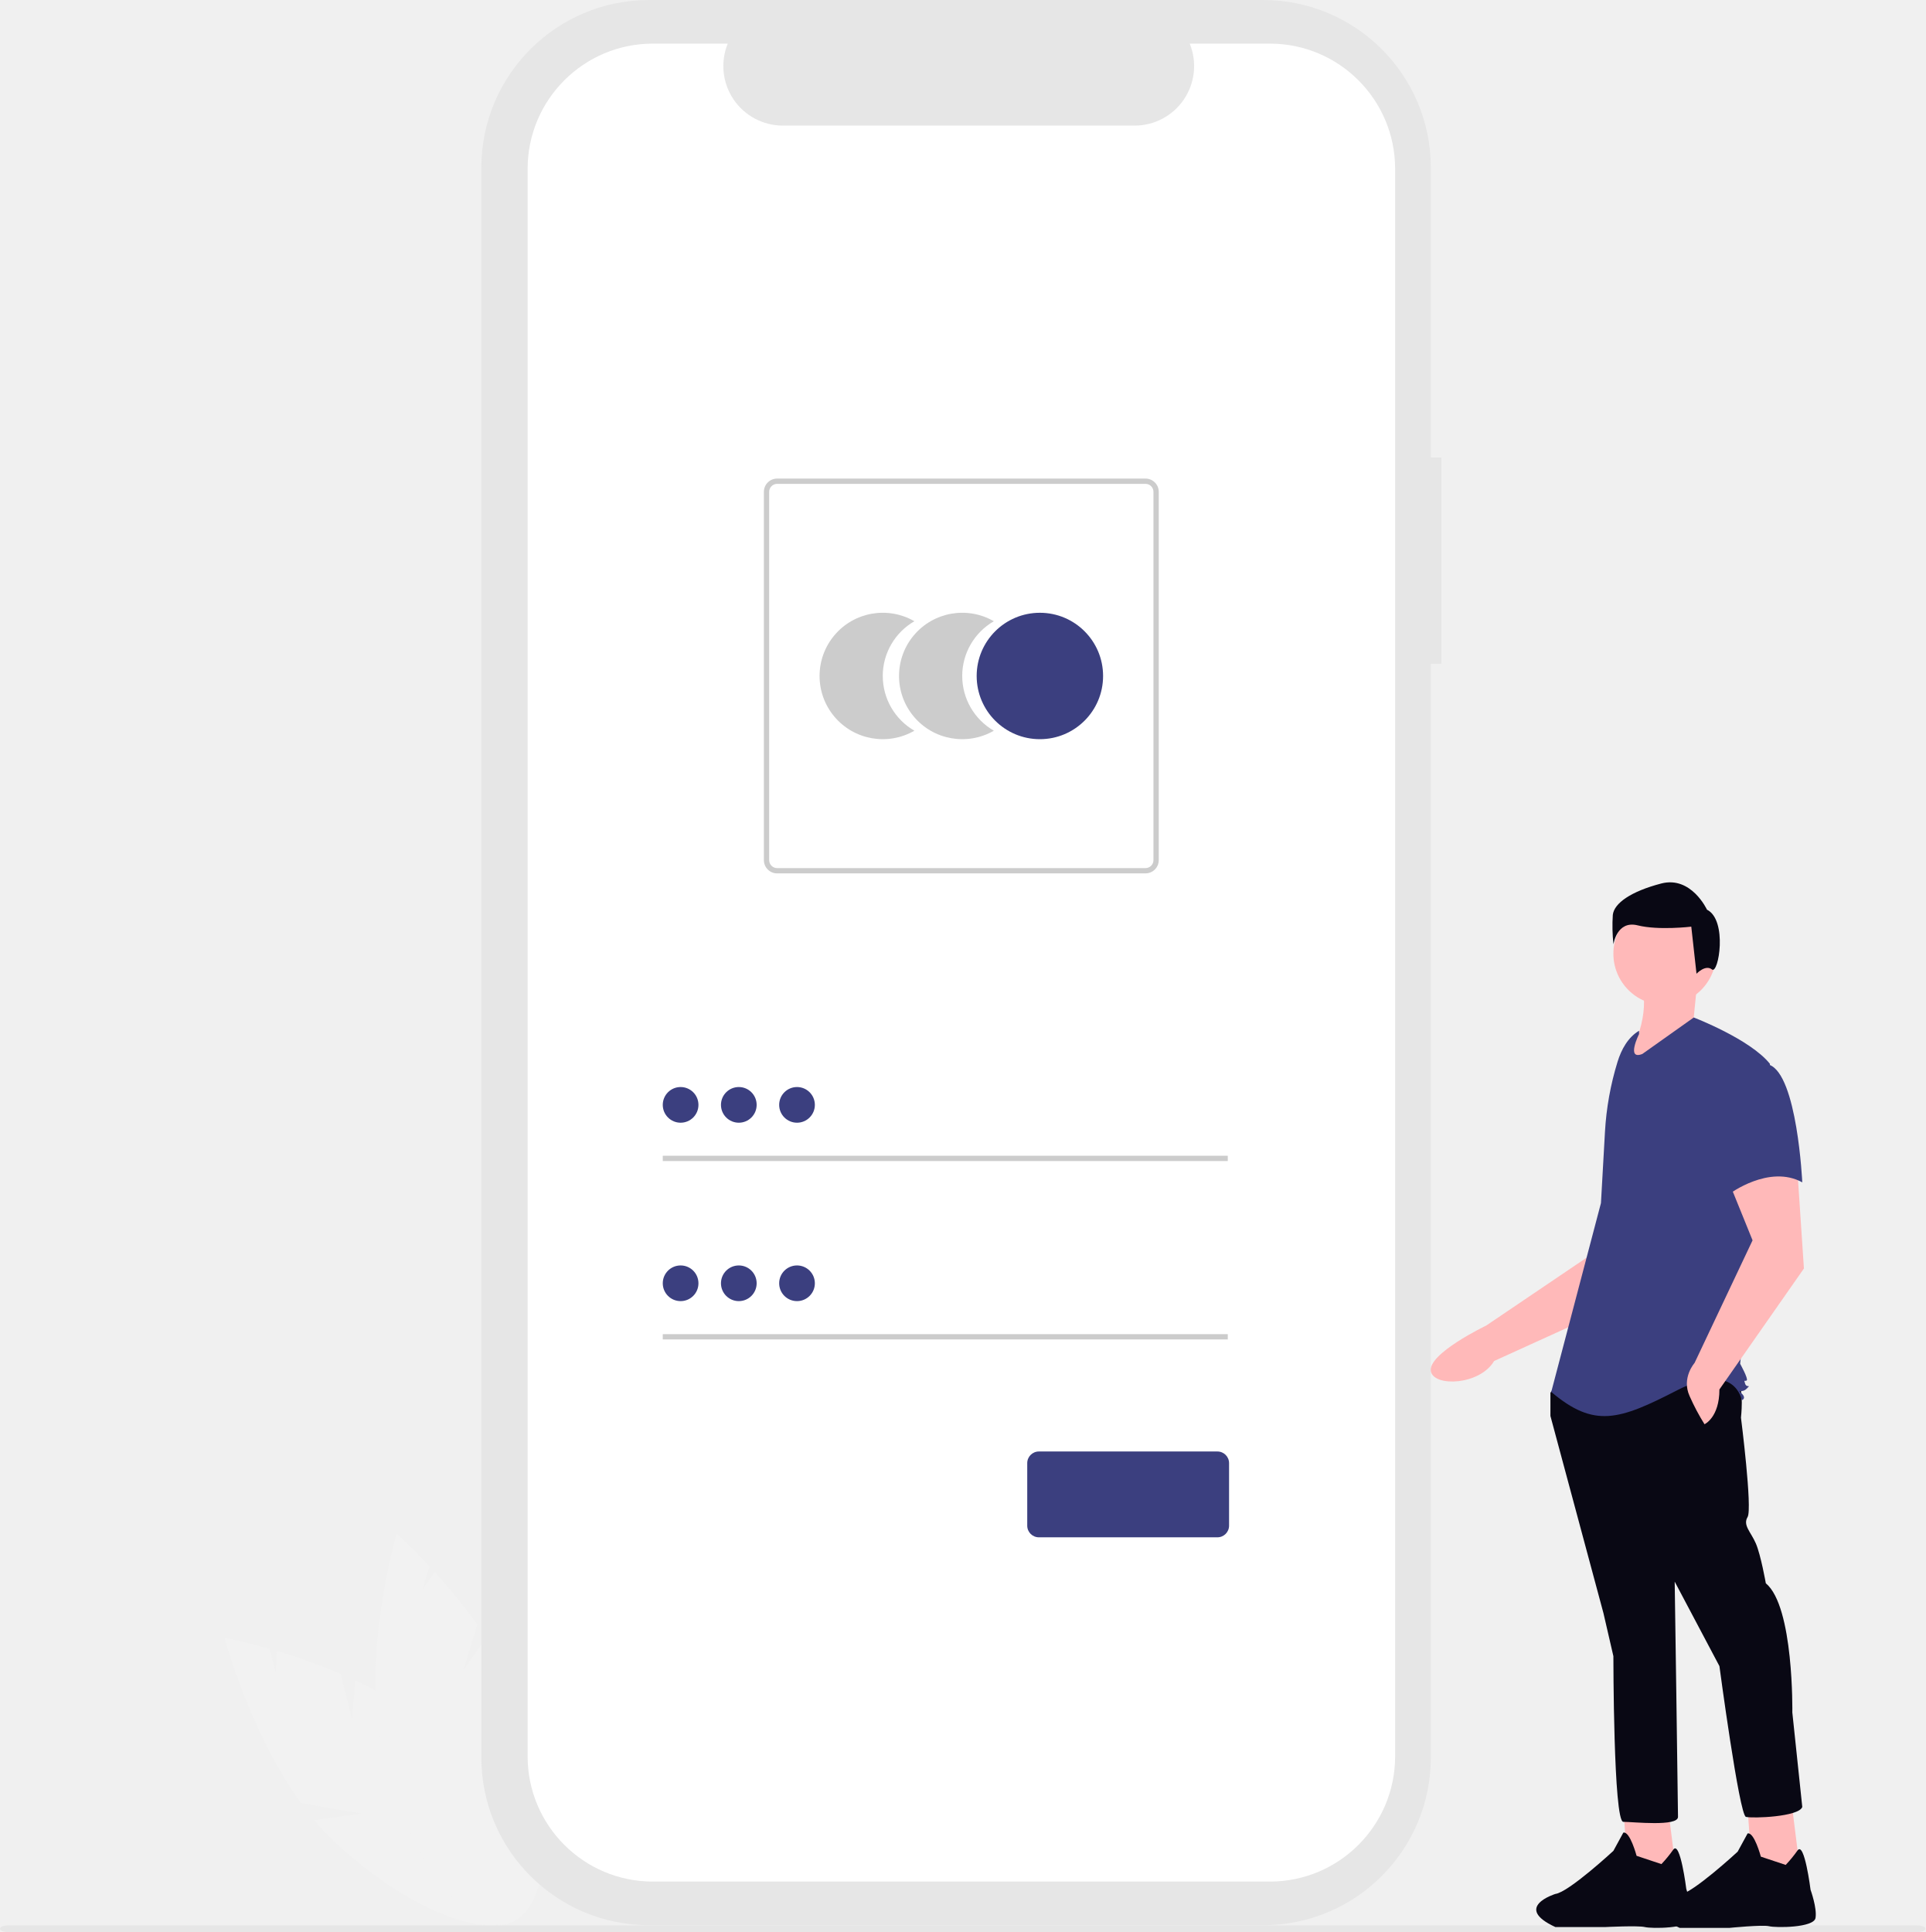
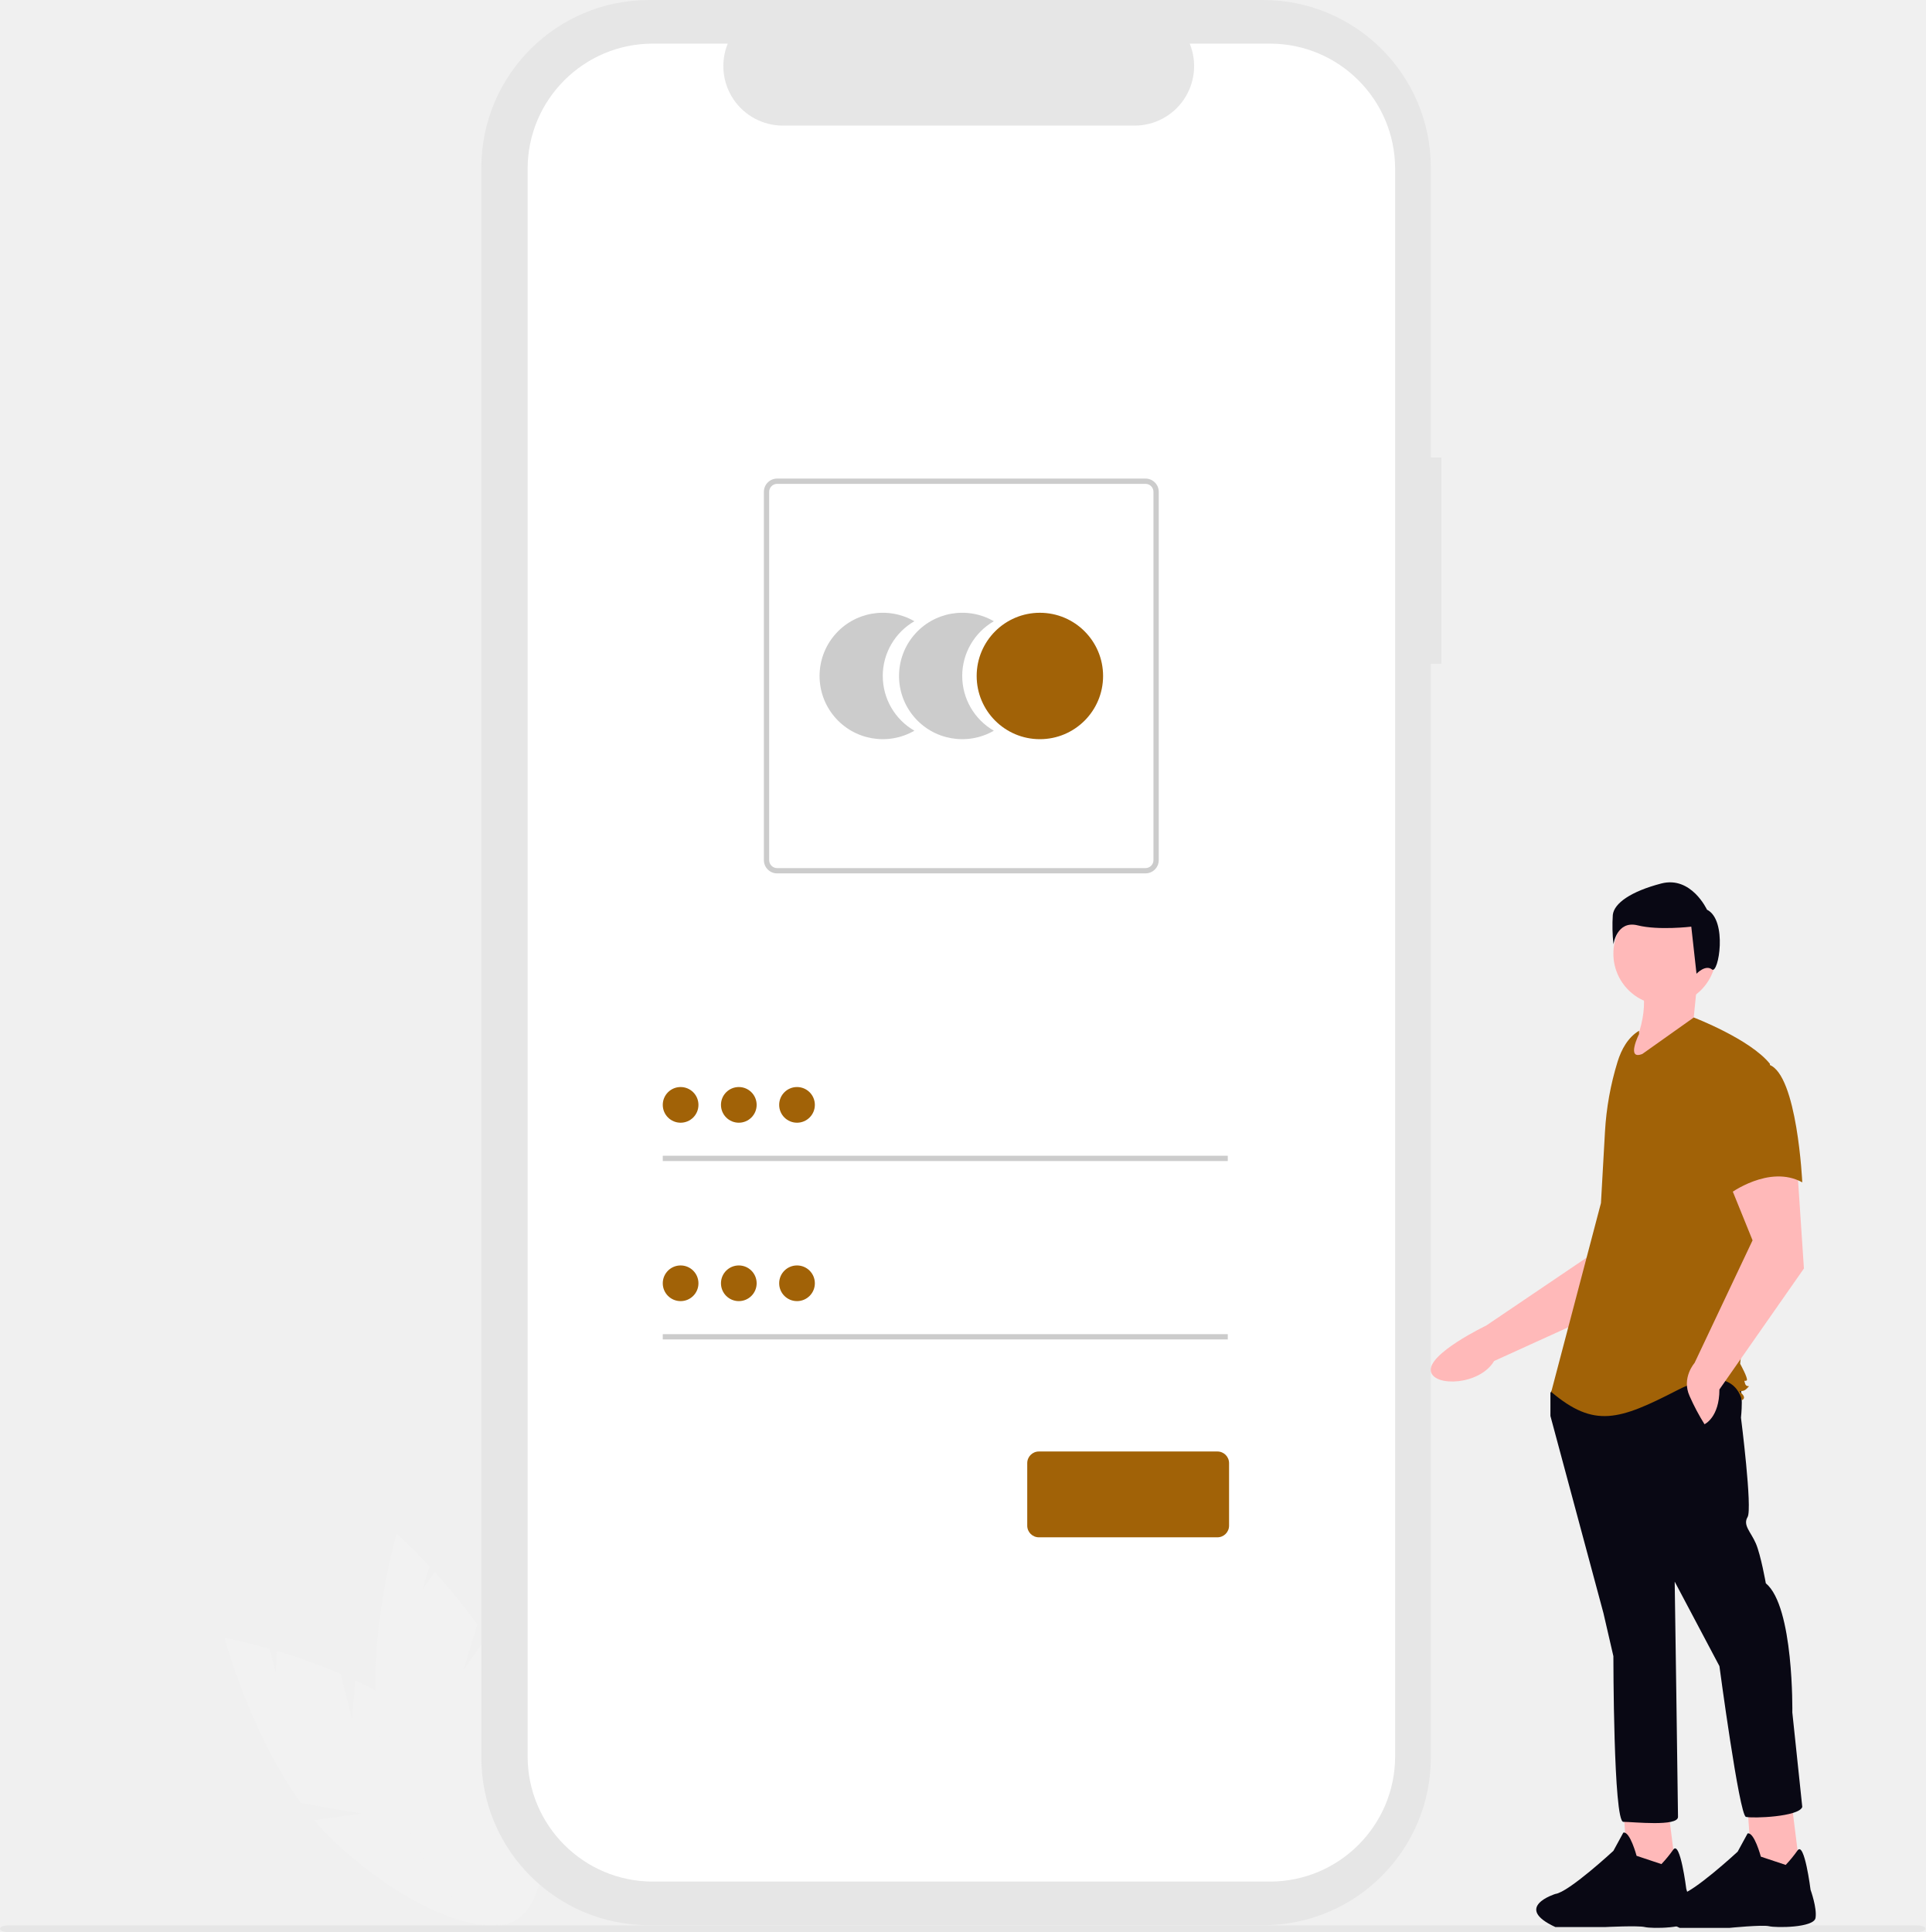
<svg xmlns="http://www.w3.org/2000/svg" width="720" height="722.539" viewBox="0 0 720 722.539" role="img" artist="Katerina Limpitsouni" source="https://undraw.co/">
  <g id="Group_64" data-name="Group 64" transform="translate(-600.001 -166)">
    <g id="Group_63" data-name="Group 63" transform="translate(39.127 -21.613)">
-       <path id="Path_1-221" data-name="Path 1" d="M275.321,690.449,270.949,673.2a223.916,223.916,0,0,0-23.758-8.524l-.552,8.015-2.238-8.83c-10.012-2.862-16.824-4.121-16.824-4.121s9.2,34.987,28.5,61.735l22.486,3.95-17.469,2.519a90.608,90.608,0,0,0,7.811,8.28c28.072,26.057,59.34,38.013,69.838,26.7s-3.749-41.6-31.822-67.656c-8.7-8.078-19.635-14.56-30.579-19.664Z" transform="translate(417.297 140.418)" fill="#f2f2f2" />
-       <path id="Path_2-222" data-name="Path 2" d="M345.1,652.214l5.171-17.023a223.933,223.933,0,0,0-15.931-19.578l-4.615,6.576,2.648-8.716c-7.093-7.623-12.273-12.221-12.273-12.221s-10.208,34.706-7.516,67.579l17.207,15-16.259-6.874a90.606,90.606,0,0,0,2.409,11.128c10.562,36.817,31.149,63.214,45.982,58.958s18.295-37.551,7.732-74.368c-3.274-11.414-9.283-22.614-16.013-32.638Z" transform="translate(389.102 159.921)" fill="#f2f2f2" />
+       <path id="Path_1-1313" data-name="Path 1" d="M275.321,690.449,270.949,673.2a223.916,223.916,0,0,0-23.758-8.524l-.552,8.015-2.238-8.83c-10.012-2.862-16.824-4.121-16.824-4.121s9.2,34.987,28.5,61.735l22.486,3.95-17.469,2.519a90.608,90.608,0,0,0,7.811,8.28c28.072,26.057,59.34,38.013,69.838,26.7s-3.749-41.6-31.822-67.656c-8.7-8.078-19.635-14.56-30.579-19.664Z" transform="translate(417.297 140.418)" fill="#f2f2f2" />
+       <path id="Path_2-1314" data-name="Path 2" d="M345.1,652.214l5.171-17.023a223.933,223.933,0,0,0-15.931-19.578l-4.615,6.576,2.648-8.716c-7.093-7.623-12.273-12.221-12.273-12.221s-10.208,34.706-7.516,67.579l17.207,15-16.259-6.874a90.606,90.606,0,0,0,2.409,11.128c10.562,36.817,31.149,63.214,45.982,58.958s18.295-37.551,7.732-74.368c-3.274-11.414-9.283-22.614-16.013-32.638Z" transform="translate(389.102 159.921)" fill="#f2f2f2" />
    </g>
    <g id="Group_62" data-name="Group 62" transform="translate(44.037 -0.462)">
-       <path id="Path_22-223" data-name="Path 22" d="M734.978,247.559h-3.956V139.187A62.725,62.725,0,0,0,668.3,76.462H438.687a62.725,62.725,0,0,0-62.725,62.725V733.736a62.725,62.725,0,0,0,62.725,62.725H668.3a62.725,62.725,0,0,0,62.724-62.724V324.7h3.956Z" transform="translate(360 90)" fill="#e6e6e6" />
-       <path id="Path_23-224" data-name="Path 23" d="M671.423,93.336H641.454a22.255,22.255,0,0,1-20.607,30.659H489.306A22.254,22.254,0,0,1,468.7,93.335H440.708a46.843,46.843,0,0,0-46.843,46.843V733.864a46.843,46.843,0,0,0,46.843,46.843H671.423a46.843,46.843,0,0,0,46.843-46.843h0V140.177a46.843,46.843,0,0,0-46.842-46.842Z" transform="translate(359.405 89.439)" fill="#fff" />
-       <path id="Path_6-225" data-name="Path 6" d="M530.421,337.151a23.626,23.626,0,0,1,11.827-20.472,23.637,23.637,0,1,0,0,40.939,23.621,23.621,0,0,1-11.823-20.467Z" transform="translate(355.65 82.117)" fill="#ccc" />
-       <path id="Path_7-226" data-name="Path 7" d="M561.158,337.151a23.625,23.625,0,0,1,11.827-20.472,23.637,23.637,0,1,0,0,40.939,23.621,23.621,0,0,1-11.823-20.467Z" transform="translate(354.627 82.117)" fill="#ccc" />
-       <circle id="Ellipse_1" data-name="Ellipse 1" cx="23.637" cy="23.637" r="23.637" transform="translate(921.189 395.631)" fill="#3B3F7F" />
-       <path id="Path_8-227" data-name="Path 8" d="M627.963,409.252H490.2a4.953,4.953,0,0,1-4.947-4.947V266.543A4.953,4.953,0,0,1,490.2,261.6H627.963a4.953,4.953,0,0,1,4.947,4.947V404.3a4.953,4.953,0,0,1-4.947,4.947ZM490.2,263.576a2.971,2.971,0,0,0-2.968,2.968V404.306a2.971,2.971,0,0,0,2.968,2.968H627.963a2.971,2.971,0,0,0,2.968-2.968V266.544a2.971,2.971,0,0,0-2.968-2.968Z" transform="translate(356.366 83.844)" fill="#ccc" />
+       <path id="Path_22-1315" data-name="Path 22" d="M734.978,247.559h-3.956V139.187A62.725,62.725,0,0,0,668.3,76.462H438.687a62.725,62.725,0,0,0-62.725,62.725V733.736a62.725,62.725,0,0,0,62.725,62.725H668.3a62.725,62.725,0,0,0,62.724-62.724V324.7h3.956Z" transform="translate(360 90)" fill="#e6e6e6" />
+       <path id="Path_23-1316" data-name="Path 23" d="M671.423,93.336H641.454a22.255,22.255,0,0,1-20.607,30.659H489.306A22.254,22.254,0,0,1,468.7,93.335H440.708a46.843,46.843,0,0,0-46.843,46.843V733.864a46.843,46.843,0,0,0,46.843,46.843H671.423a46.843,46.843,0,0,0,46.843-46.843h0V140.177a46.843,46.843,0,0,0-46.842-46.842Z" transform="translate(359.405 89.439)" fill="#fff" />
+       <path id="Path_6-1317" data-name="Path 6" d="M530.421,337.151a23.626,23.626,0,0,1,11.827-20.472,23.637,23.637,0,1,0,0,40.939,23.621,23.621,0,0,1-11.823-20.467Z" transform="translate(355.65 82.117)" fill="#ccc" />
+       <path id="Path_7-1318" data-name="Path 7" d="M561.158,337.151a23.625,23.625,0,0,1,11.827-20.472,23.637,23.637,0,1,0,0,40.939,23.621,23.621,0,0,1-11.823-20.467Z" transform="translate(354.627 82.117)" fill="#ccc" />
+       <circle id="Ellipse_1" data-name="Ellipse 1" cx="23.637" cy="23.637" r="23.637" transform="translate(921.189 395.631)" fill="#a16207" />
+       <path id="Path_8-1319" data-name="Path 8" d="M627.963,409.252H490.2a4.953,4.953,0,0,1-4.947-4.947V266.543A4.953,4.953,0,0,1,490.2,261.6H627.963a4.953,4.953,0,0,1,4.947,4.947V404.3a4.953,4.953,0,0,1-4.947,4.947ZM490.2,263.576a2.971,2.971,0,0,0-2.968,2.968V404.306a2.971,2.971,0,0,0,2.968,2.968H627.963a2.971,2.971,0,0,0,2.968-2.968V266.544a2.971,2.971,0,0,0-2.968-2.968Z" transform="translate(356.366 83.844)" fill="#ccc" />
      <rect id="Rectangle_1" data-name="Rectangle 1" width="211.284" height="1.979" transform="translate(803.805 598.696)" fill="#ccc" />
-       <circle id="Ellipse_2" data-name="Ellipse 2" cx="6.672" cy="6.672" r="6.672" transform="translate(803.805 572.996)" fill="#3B3F7F" />
+       <circle id="Ellipse_2" data-name="Ellipse 2" cx="6.672" cy="6.672" r="6.672" transform="translate(803.805 572.996)" fill="#a16207" />
      <rect id="Rectangle_2" data-name="Rectangle 2" width="211.284" height="1.979" transform="translate(803.805 665.417)" fill="#ccc" />
-       <circle id="Ellipse_3" data-name="Ellipse 3" cx="6.672" cy="6.672" r="6.672" transform="translate(803.805 639.718)" fill="#3B3F7F" />
-       <path id="Path_977-228" data-name="Path 977" d="M658.244,670.068H591.472a4.355,4.355,0,0,1-4.35-4.35v-23.4a4.355,4.355,0,0,1,4.35-4.35h66.772a4.355,4.355,0,0,1,4.35,4.35v23.4a4.355,4.355,0,0,1-4.35,4.35Z" transform="translate(352.978 71.328)" fill="#3B3F7F" />
-       <circle id="Ellipse_7" data-name="Ellipse 7" cx="6.672" cy="6.672" r="6.672" transform="translate(825.57 572.996)" fill="#3B3F7F" />
-       <circle id="Ellipse_8" data-name="Ellipse 8" cx="6.672" cy="6.672" r="6.672" transform="translate(847.335 572.996)" fill="#3B3F7F" />
-       <circle id="Ellipse_9" data-name="Ellipse 9" cx="6.672" cy="6.672" r="6.672" transform="translate(825.57 639.718)" fill="#3B3F7F" />
-       <circle id="Ellipse_10" data-name="Ellipse 10" cx="6.672" cy="6.672" r="6.672" transform="translate(847.335 639.718)" fill="#3B3F7F" />
+       <circle id="Ellipse_3" data-name="Ellipse 3" cx="6.672" cy="6.672" r="6.672" transform="translate(803.805 639.718)" fill="#a16207" />
+       <path id="Path_977-1320" data-name="Path 977" d="M658.244,670.068H591.472a4.355,4.355,0,0,1-4.35-4.35v-23.4a4.355,4.355,0,0,1,4.35-4.35h66.772a4.355,4.355,0,0,1,4.35,4.35v23.4a4.355,4.355,0,0,1-4.35,4.35Z" transform="translate(352.978 71.328)" fill="#a16207" />
+       <circle id="Ellipse_7" data-name="Ellipse 7" cx="6.672" cy="6.672" r="6.672" transform="translate(825.57 572.996)" fill="#a16207" />
+       <circle id="Ellipse_8" data-name="Ellipse 8" cx="6.672" cy="6.672" r="6.672" transform="translate(847.335 572.996)" fill="#a16207" />
+       <circle id="Ellipse_9" data-name="Ellipse 9" cx="6.672" cy="6.672" r="6.672" transform="translate(825.57 639.718)" fill="#a16207" />
+       <circle id="Ellipse_10" data-name="Ellipse 10" cx="6.672" cy="6.672" r="6.672" transform="translate(847.335 639.718)" fill="#a16207" />
    </g>
-     <path id="Path_88-229" data-name="Path 88" d="M966.106,823.539H251.642c-1.529,0-2.768-.546-2.768-1.218s1.239-1.219,2.768-1.219H966.106c1.528,0,2.768.546,2.768,1.219S967.634,823.539,966.106,823.539Z" transform="translate(351.127 65)" fill="#e6e6e6" />
+     <path id="Path_88-1321" data-name="Path 88" d="M966.106,823.539H251.642c-1.529,0-2.768-.546-2.768-1.218s1.239-1.219,2.768-1.219H966.106c1.528,0,2.768.546,2.768,1.219S967.634,823.539,966.106,823.539Z" transform="translate(351.127 65)" fill="#e6e6e6" />
    <g id="Group_61" data-name="Group 61" transform="translate(-21145.078 -2078.104)">
-       <path id="Path_92-230" data-name="Path 92" d="M893.722,361.268l-16.8,33.257L826.7,417.359c-5.364,9.065-22.409,9.759-23.649,3.9-1.391-6.576,20.7-17.161,20.7-17.161l42.012-28.416,3.676-24.463Z" transform="translate(21477.109 2335.737)" fill="#ffb9b9" />
-       <path id="Path_93-231" data-name="Path 93" d="M742.662,464.215,745.76,489l-17.969,1.24-1.858-26.023Z" transform="translate(21626.188 2455.967)" fill="#ffb9b9" />
-       <path id="Path_94-232" data-name="Path 94" d="M900.869,676.83a48.641,48.641,0,0,0,4.434-5.422c2.575-3.564,4.86,14.716,4.86,14.716s2.479,7.435,1.859,11.153-14.87,3.718-17.349,3.1-14.87,0-14.87,0H861.215c-16.11-7.435,0-12.392,0-12.392,4.957-.62,21.686-16.11,21.686-16.11l3.718-6.815c2.478-.62,4.957,8.674,4.957,8.674Z" transform="translate(21465.504 2264.419)" fill="#090814" />
-       <path id="Path_95-233" data-name="Path 95" d="M802.8,464.616l3.1,24.784-17.969,1.24-1.859-26.024Z" transform="translate(21612.521 2455.876)" fill="#ffb9b9" />
-       <path id="Path_96-234" data-name="Path 96" d="M961.005,677.231a48.7,48.7,0,0,0,4.434-5.422c2.575-3.564,4.86,14.716,4.86,14.716s2.478,6.816,1.859,10.533-14.87,3.717-17.349,3.1-14.87.62-14.87.62H921.351c-16.11-7.435,0-12.392,0-12.392,4.957-.62,21.686-16.11,21.686-16.11l3.718-6.815c2.478-.62,4.957,8.674,4.957,8.674Z" transform="translate(21451.836 2264.328)" fill="#090814" />
-       <path id="Path_97-235" data-name="Path 97" d="M930.929,446.165c2.479,3.1,1.239,13.631,1.239,13.631s4.337,34.078,2.478,37.176,1.239,5.576,3.1,9.914,3.718,14.87,3.718,14.87c10.533,8.674,9.914,48.329,9.914,48.329l3.717,35.317c-1.239,3.718-18.588,4.337-21.066,3.718s-9.914-56.384-9.914-56.384l-16.729-31.6s1.239,84.265,1.239,87.983-16.729,1.859-20.447,1.859-3.718-61.96-3.718-61.96l-3.718-16.109-19.827-73.732V450.5l3.1-4.337S928.451,443.067,930.929,446.165Z" transform="translate(21463.943 2314.471)" fill="#090814" />
+       <path id="Path_92-1322" data-name="Path 92" d="M893.722,361.268l-16.8,33.257L826.7,417.359c-5.364,9.065-22.409,9.759-23.649,3.9-1.391-6.576,20.7-17.161,20.7-17.161l42.012-28.416,3.676-24.463Z" transform="translate(21477.109 2335.737)" fill="#ffb9b9" />
+       <path id="Path_93-1323" data-name="Path 93" d="M742.662,464.215,745.76,489l-17.969,1.24-1.858-26.023Z" transform="translate(21626.188 2455.967)" fill="#ffb9b9" />
+       <path id="Path_94-1324" data-name="Path 94" d="M900.869,676.83a48.641,48.641,0,0,0,4.434-5.422c2.575-3.564,4.86,14.716,4.86,14.716s2.479,7.435,1.859,11.153-14.87,3.718-17.349,3.1-14.87,0-14.87,0H861.215c-16.11-7.435,0-12.392,0-12.392,4.957-.62,21.686-16.11,21.686-16.11l3.718-6.815c2.478-.62,4.957,8.674,4.957,8.674Z" transform="translate(21465.504 2264.419)" fill="#090814" />
+       <path id="Path_95-1325" data-name="Path 95" d="M802.8,464.616l3.1,24.784-17.969,1.24-1.859-26.024Z" transform="translate(21612.521 2455.876)" fill="#ffb9b9" />
+       <path id="Path_96-1326" data-name="Path 96" d="M961.005,677.231a48.7,48.7,0,0,0,4.434-5.422c2.575-3.564,4.86,14.716,4.86,14.716s2.478,6.816,1.859,10.533-14.87,3.717-17.349,3.1-14.87.62-14.87.62H921.351c-16.11-7.435,0-12.392,0-12.392,4.957-.62,21.686-16.11,21.686-16.11l3.718-6.815c2.478-.62,4.957,8.674,4.957,8.674Z" transform="translate(21451.836 2264.328)" fill="#090814" />
+       <path id="Path_97-1327" data-name="Path 97" d="M930.929,446.165c2.479,3.1,1.239,13.631,1.239,13.631s4.337,34.078,2.478,37.176,1.239,5.576,3.1,9.914,3.718,14.87,3.718,14.87c10.533,8.674,9.914,48.329,9.914,48.329l3.717,35.317c-1.239,3.718-18.588,4.337-21.066,3.718s-9.914-56.384-9.914-56.384l-16.729-31.6s1.239,84.265,1.239,87.983-16.729,1.859-20.447,1.859-3.718-61.96-3.718-61.96l-3.718-16.109-19.827-73.732V450.5l3.1-4.337S928.451,443.067,930.929,446.165Z" transform="translate(21463.943 2314.471)" fill="#090814" />
      <circle id="Ellipse_11" data-name="Ellipse 11" cx="19.208" cy="19.208" r="19.208" transform="translate(22348.404 2581.572)" fill="#ffb9b9" />
-       <path id="Path_98-236" data-name="Path 98" d="M901.99,251.326c3.893,8.67,1.588,20.779-6.2,34.078l31.6-14.87-4.957-4.337,1.239-12.392Z" transform="translate(21456.018 2358.437)" fill="#ffb9b9" />
-       <path id="Path_99-237" data-name="Path 99" d="M894.154,275.527c-4.138,2.46-6.613,6.98-8.034,11.58a109.735,109.735,0,0,0-4.716,26.218l-1.5,26.64L861.316,410.6c16.109,13.631,25.4,10.533,47.089-.62S932.57,413.7,932.57,413.7s1.859-.62,0-2.478,0,0,1.859-1.859,0,0-.62-1.859,0-.62.62-1.239-2.478-6.2-2.478-6.2l4.957-46.47,6.2-65.677c-7.435-9.294-28.5-17.349-28.5-17.349L895.394,284.2c-6.2,2.478-1.239-7.435-1.239-7.435Z" transform="translate(21463.852 2354.064)" fill="#3B3F7F" />
-       <path id="Path_100-238" data-name="Path 100" d="M968.242,343.937l2.478,37.176-31.6,45.231c0,10.533-5.576,13.012-5.576,13.012a81.9,81.9,0,0,1-5.576-10.533c-3.1-6.816,1.859-12.392,1.859-12.392l21.686-45.85-9.294-22.925Z" transform="translate(21448.936 2337.39)" fill="#ffb9b9" />
-       <path id="Path_101-239" data-name="Path 101" d="M960.1,293.046c10.533,3.718,12.392,43.992,12.392,43.992-12.392-6.816-27.262,4.337-27.262,4.337s-3.1-10.533-6.816-24.164a23.68,23.68,0,0,1,4.957-22.306S949.563,289.329,960.1,293.046Z" transform="translate(21446.549 2349.247)" fill="#3B3F7F" />
-       <path id="Path_102-240" data-name="Path 102" d="M928.148,237.734c-2.445-1.956-5.781,1.6-5.781,1.6l-1.956-17.606s-12.226,1.467-20.051-.489-9.047,7.091-9.047,7.091a62.8,62.8,0,0,1-.245-11c.489-4.4,6.847-8.8,18.095-11.737s17.116,9.781,17.116,9.781C934.1,219.283,930.593,239.691,928.148,237.734Z" transform="translate(21457.121 2368.931)" fill="#090814" />
+       <path id="Path_98-1328" data-name="Path 98" d="M901.99,251.326c3.893,8.67,1.588,20.779-6.2,34.078l31.6-14.87-4.957-4.337,1.239-12.392Z" transform="translate(21456.018 2358.437)" fill="#ffb9b9" />
+       <path id="Path_99-1329" data-name="Path 99" d="M894.154,275.527c-4.138,2.46-6.613,6.98-8.034,11.58a109.735,109.735,0,0,0-4.716,26.218l-1.5,26.64L861.316,410.6c16.109,13.631,25.4,10.533,47.089-.62S932.57,413.7,932.57,413.7s1.859-.62,0-2.478,0,0,1.859-1.859,0,0-.62-1.859,0-.62.62-1.239-2.478-6.2-2.478-6.2l4.957-46.47,6.2-65.677c-7.435-9.294-28.5-17.349-28.5-17.349L895.394,284.2c-6.2,2.478-1.239-7.435-1.239-7.435Z" transform="translate(21463.852 2354.064)" fill="#a16207" />
+       <path id="Path_100-1330" data-name="Path 100" d="M968.242,343.937l2.478,37.176-31.6,45.231c0,10.533-5.576,13.012-5.576,13.012a81.9,81.9,0,0,1-5.576-10.533c-3.1-6.816,1.859-12.392,1.859-12.392l21.686-45.85-9.294-22.925Z" transform="translate(21448.936 2337.39)" fill="#ffb9b9" />
+       <path id="Path_101-1331" data-name="Path 101" d="M960.1,293.046c10.533,3.718,12.392,43.992,12.392,43.992-12.392-6.816-27.262,4.337-27.262,4.337s-3.1-10.533-6.816-24.164a23.68,23.68,0,0,1,4.957-22.306S949.563,289.329,960.1,293.046Z" transform="translate(21446.549 2349.247)" fill="#a16207" />
+       <path id="Path_102-1332" data-name="Path 102" d="M928.148,237.734c-2.445-1.956-5.781,1.6-5.781,1.6l-1.956-17.606s-12.226,1.467-20.051-.489-9.047,7.091-9.047,7.091a62.8,62.8,0,0,1-.245-11c.489-4.4,6.847-8.8,18.095-11.737s17.116,9.781,17.116,9.781C934.1,219.283,930.593,239.691,928.148,237.734Z" transform="translate(21457.121 2368.931)" fill="#090814" />
    </g>
  </g>
</svg>
